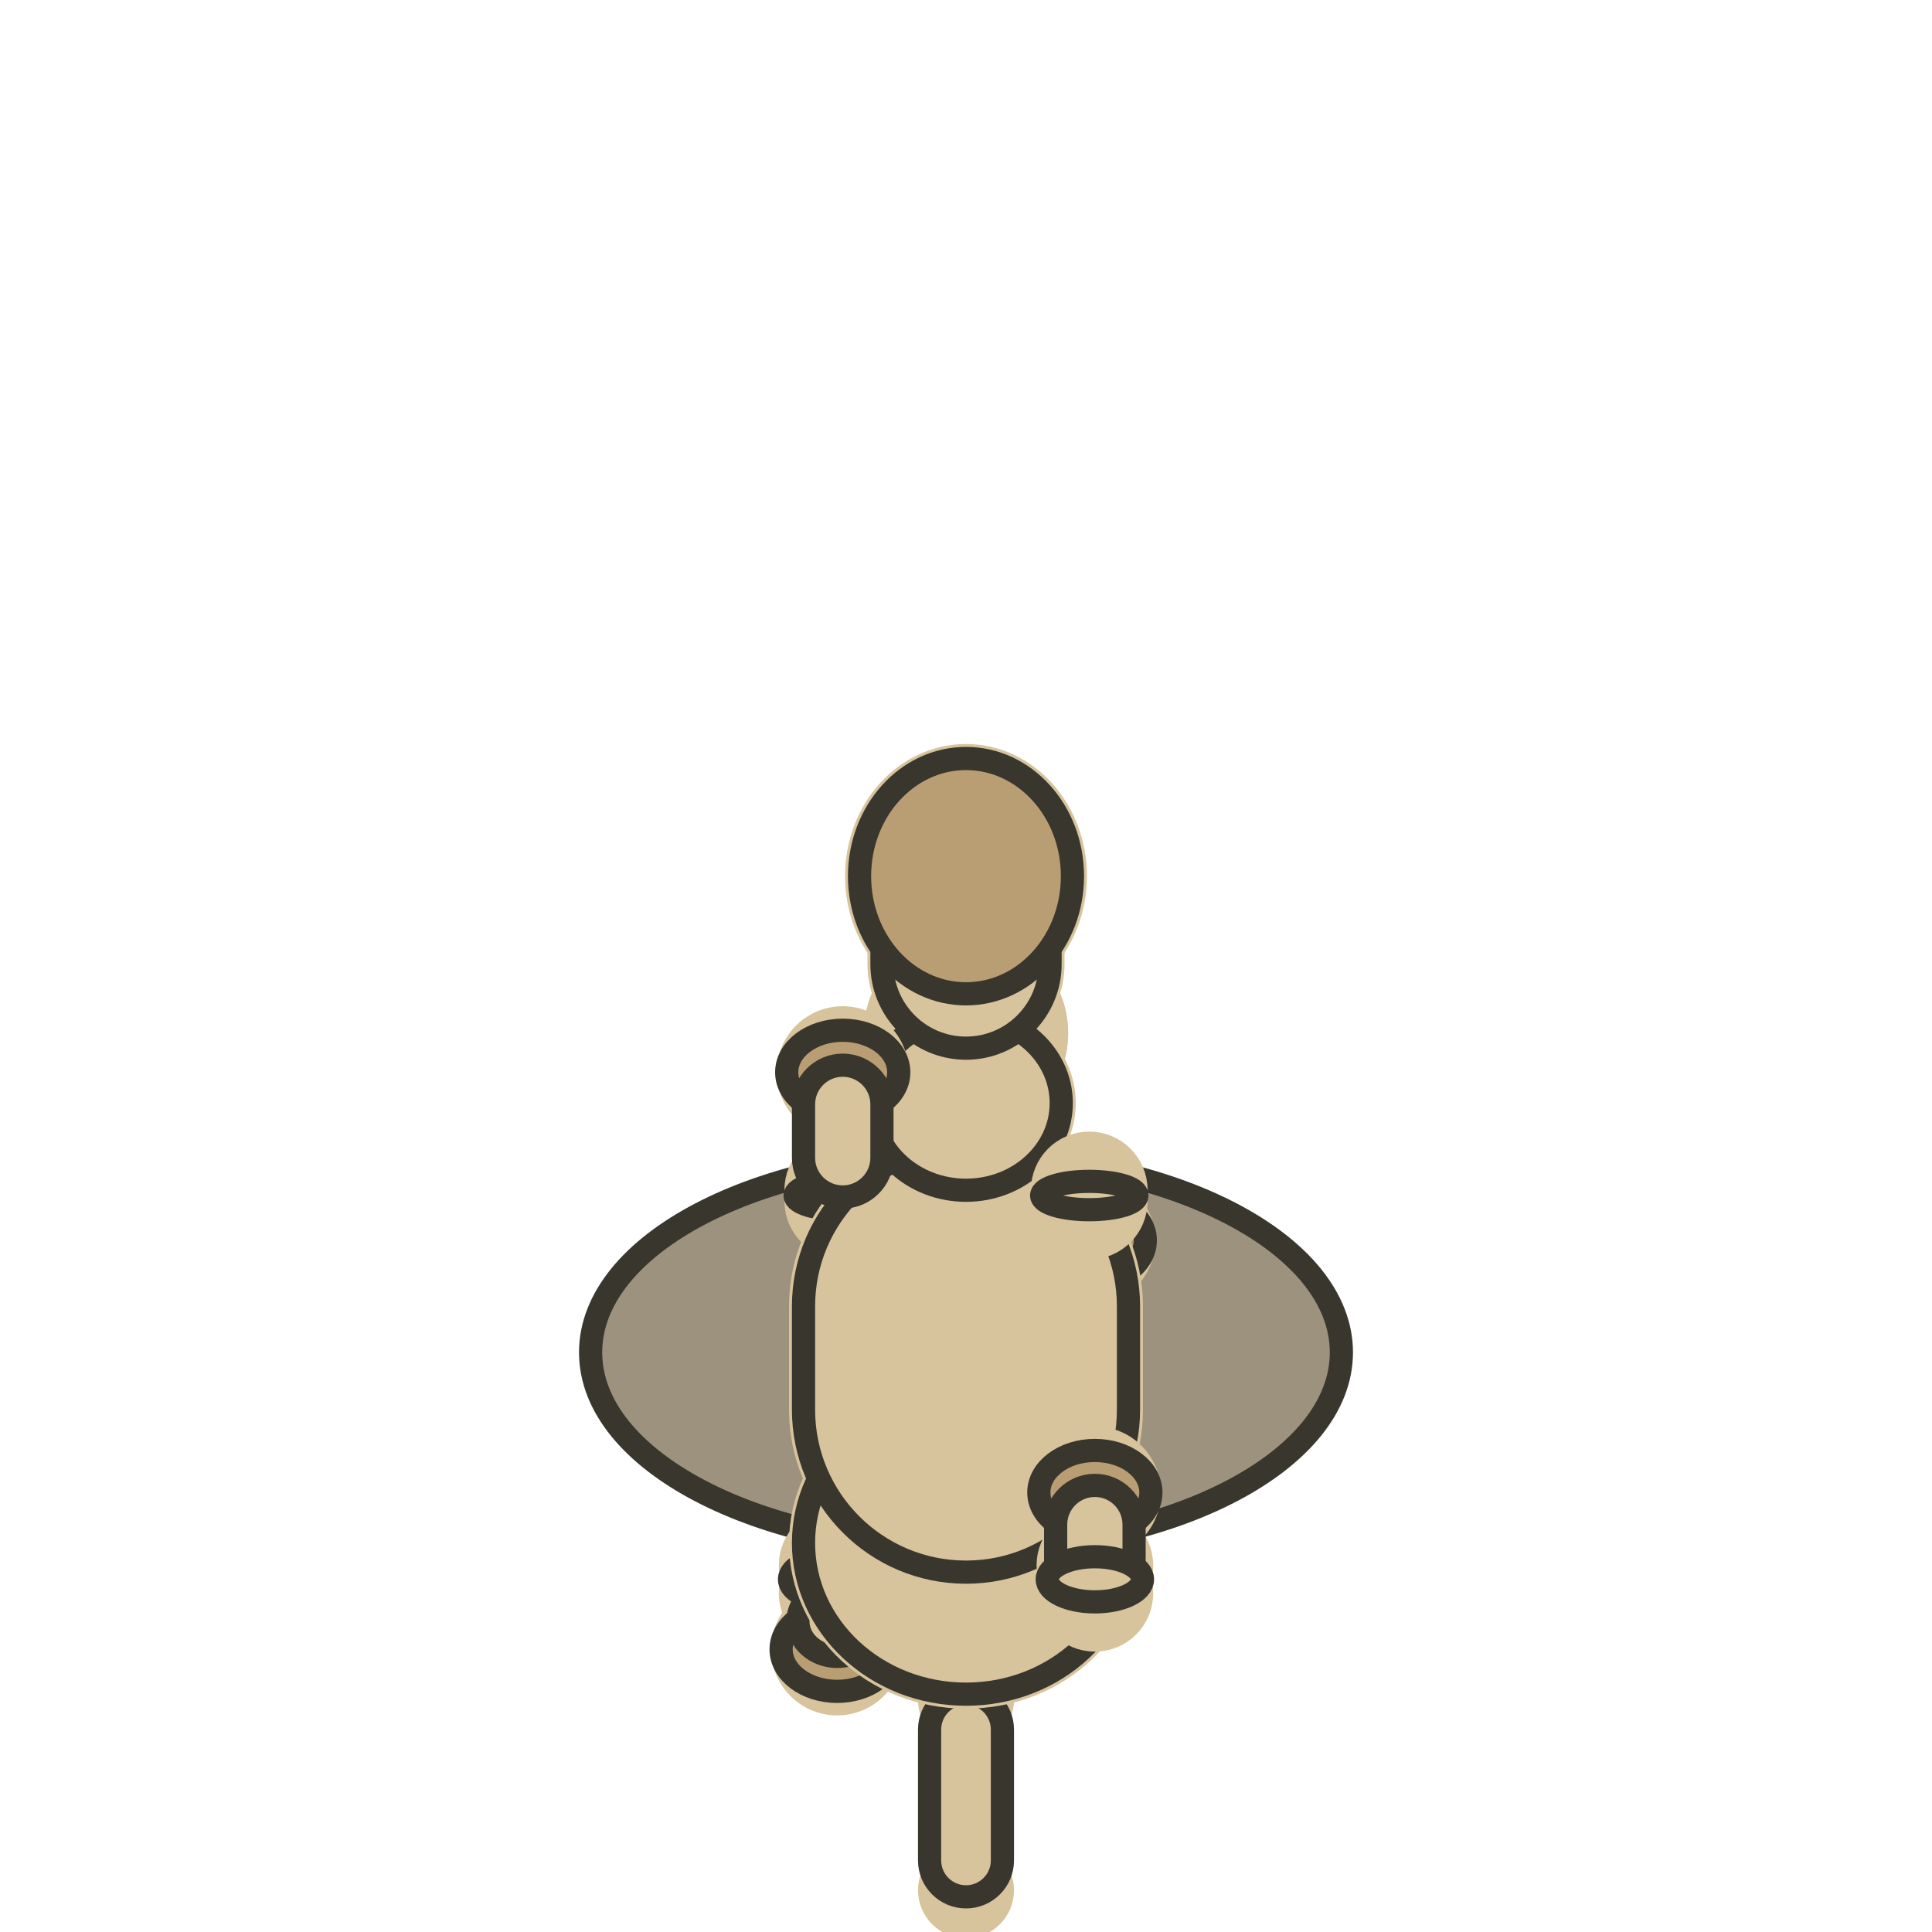
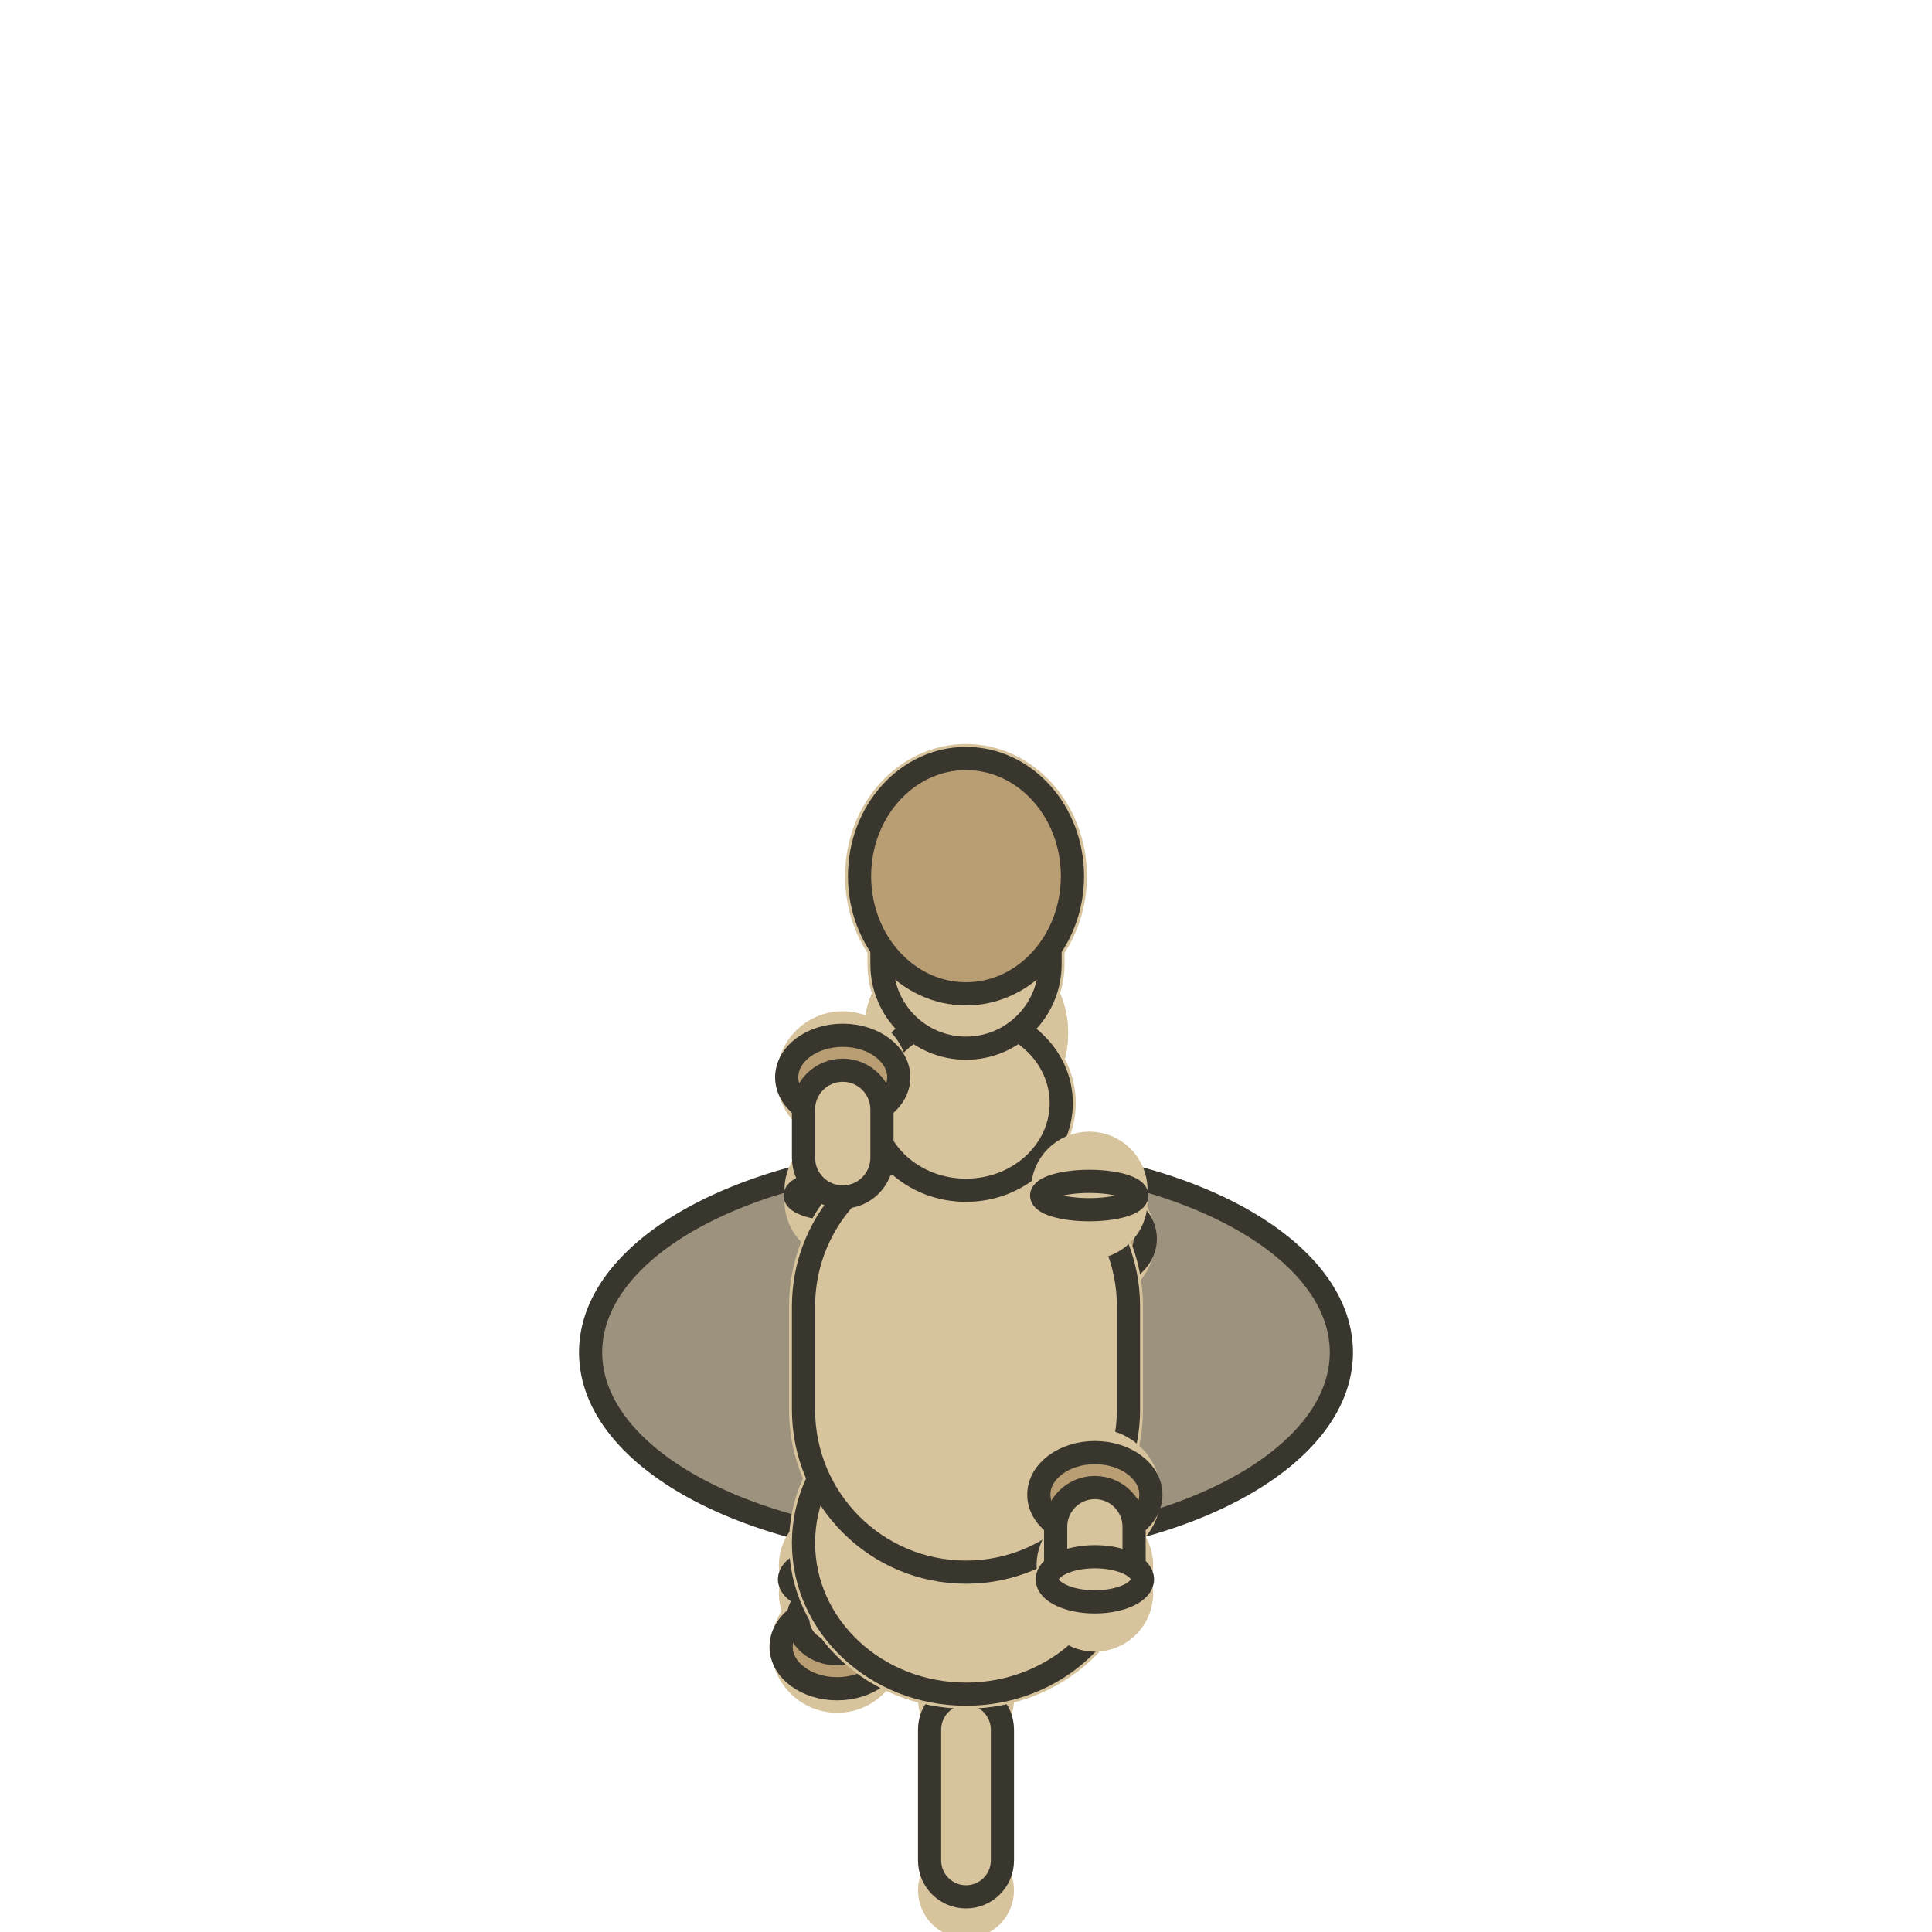
<svg xmlns="http://www.w3.org/2000/svg" viewBox="0 0 100 100">
  <style>.paperPlate{fill:#d7c39c;stroke:#39362e;stroke-width:1.2;vector-effect:non-scaling-stroke}.plateShade{fill:#b99d73}.paperPlate[data-palette-role="shadow"]{fill:#9d927d}.coreOccluderCell,.jointGasket{fill:#d7c39c;stroke:#d7c39c;stroke-width:1.5;vector-effect:non-scaling-stroke}.faceEye{fill:#fffdf7;stroke:#39362e;stroke-width:.8}.faceNose,.wingMembrane{fill:#b99d73;stroke:#39362e;stroke-width:.8;stroke-linejoin:round}</style>
  <g id="groundShadowGroup" data-compositing-group="ground shadow">
    <ellipse id="castShadow" class="paperPlate" data-palette-role="shadow" cx="50" cy="70" rx="19.43" ry="10.15" />
  </g>
  <g id="cameraFarAppendagesGroup" data-compositing-group="camera-far appendages">
-     <circle id="farRearPawGasket" class="jointGasket" data-palette-role="base" cx="43.33" cy="85.37" r="2.668" />
-     <circle id="nearFrontPawGasket" class="jointGasket" data-palette-role="base" cx="56.38" cy="64.2" r="2.668" />
+     <circle id="farRearPawGasket" class="jointGasket" data-palette-role="base" cx="43.33" cy="85.235" r="2.668" />
+     <circle id="nearFrontPawGasket" class="jointGasket" data-palette-role="base" cx="56.38" cy="64.117" r="2.668" />
    <circle id="farRearKneeGasket" class="jointGasket" data-palette-role="base" cx="43.33" cy="82.47" r="2.268" />
    <circle id="farFrontKneeGasket" class="jointGasket" data-palette-role="base" cx="43.62" cy="61.59" r="2.268" />
    <circle id="tailTipGasket" class="jointGasket" data-palette-role="secondary" cx="50" cy="97.84" r="1.734" />
    <circle id="farRearHipGasket" class="jointGasket" data-palette-role="base" cx="43.33" cy="81.02" r="2.268" />
    <circle id="tailBaseGasket" class="jointGasket" data-palette-role="secondary" cx="50" cy="87.98" r="1.734" />
    <circle id="farFrontHipGasket" class="jointGasket" data-palette-role="base" cx="43.62" cy="62.17" r="2.268" />
-     <ellipse id="farRearPawPlate" class="paperPlate plateShade" data-palette-role="hoof" cx="43.33" cy="85.37" rx="2.9" ry="2.175" />
-     <rect id="farRearLowerPlate" class="paperPlate" data-palette-role="base" x="42.965" y="80.44" width="3.631" height="4.06" rx="2.03" transform="rotate(90 43.33 82.47)" />
-     <ellipse id="nearFrontPawPlate" class="paperPlate plateShade" data-palette-role="hoof" cx="56.38" cy="64.2" rx="2.9" ry="2.175" />
-     <rect id="nearFrontLowerPlate" class="paperPlate" data-palette-role="base" x="56.015" y="59.56" width="3.341" height="4.06" rx="2.03" transform="rotate(90 56.38 61.59)" />
+     <ellipse id="farRearPawPlate" class="paperPlate plateShade" data-palette-role="hoof" cx="43.33" cy="85.235" rx="2.9" ry="2.175" />
+     <rect id="farRearLowerPlate" class="paperPlate" data-palette-role="base" x="42.965" y="80.44" width="3.496" height="4.06" rx="2.03" transform="rotate(90 43.33 82.47)" />
+     <ellipse id="nearFrontPawPlate" class="paperPlate plateShade" data-palette-role="hoof" cx="56.38" cy="64.117" rx="2.9" ry="2.175" />
+     <rect id="nearFrontLowerPlate" class="paperPlate" data-palette-role="base" x="56.015" y="59.56" width="3.258" height="4.06" rx="2.03" transform="rotate(90 56.38 61.59)" />
    <rect id="farRearUpperPlate" class="paperPlate" data-palette-role="base" x="42.886" y="78.555" width="2.337" height="4.93" rx="2.465" transform="rotate(90 43.33 81.02)" />
    <rect id="farFrontUpperPlate" class="paperPlate" data-palette-role="base" x="43.176" y="59.705" width="1.467" height="4.93" rx="2.465" transform="rotate(-90 43.62 62.17)" />
    <rect id="tailPlate" class="paperPlate" data-palette-role="secondary" x="49.661" y="86.095" width="10.539" height="3.77" rx="1.885" transform="rotate(90 50 87.98)" />
  </g>
  <g id="opaqueCoreOccluderGroup" data-compositing-group="opaque core occluder">
    <g id="coreOccluder" data-palette-role="base" data-geometry="opaque-union">
      <rect id="torsoPlateOccluderCell" class="coreOccluderCell" data-palette-role="base" x="48.486" y="71.45" width="22.168" height="16.82" rx="8.41" transform="rotate(-90 50 79.86)" />
      <ellipse id="pelvisPlateOccluderCell" class="coreOccluderCell" data-palette-role="base" cx="50" cy="79.86" rx="8.41" ry="7.83" />
      <rect id="neckPlateOccluderCell" class="coreOccluderCell" data-palette-role="base" x="49.113" y="55.79" width="9.025" height="9.86" rx="4.93" transform="rotate(-90 50 60.72)" />
      <rect id="headConnectorPlateOccluderCell" class="coreOccluderCell" data-palette-role="base" x="49.217" y="49.12" width="9.686" height="8.7" rx="4.35" transform="rotate(-90 50 53.47)" />
      <ellipse id="headPlateOccluderCell" class="coreOccluderCell" data-palette-role="base" cx="50" cy="45.35" rx="5.51" ry="6.09" />
      <circle id="pelvisGasketOccluderCell" class="coreOccluderCell" data-palette-role="base" cx="50" cy="79.86" r="4.64" />
      <circle id="chestGasketOccluderCell" class="coreOccluderCell" data-palette-role="base" cx="50" cy="60.72" r="4.64" />
      <circle id="neckGasketOccluderCell" class="coreOccluderCell" data-palette-role="base" cx="50" cy="53.47" r="4.536" />
      <circle id="headGasketOccluderCell" class="coreOccluderCell" data-palette-role="base" cx="50" cy="45.35" r="4.64" />
    </g>
  </g>
  <g id="coreSurfaceGroup" data-compositing-group="core surface plates">
    <circle id="pelvisGasket" class="jointGasket" data-palette-role="base" cx="50" cy="79.86" r="4.64" />
    <circle id="chestGasket" class="jointGasket" data-palette-role="base" cx="50" cy="60.72" r="4.64" />
    <circle id="neckGasket" class="jointGasket" data-palette-role="base" cx="50" cy="53.47" r="4.536" />
    <circle id="headGasket" class="jointGasket" data-palette-role="secondary" cx="50" cy="45.35" r="4.64" />
    <ellipse id="pelvisPlate" class="paperPlate " data-palette-role="base" cx="50" cy="79.86" rx="8.41" ry="7.83" />
    <rect id="torsoPlate" class="paperPlate" data-palette-role="base" x="48.486" y="71.45" width="22.168" height="16.82" rx="8.41" transform="rotate(-90 50 79.86)" />
    <rect id="neckPlate" class="paperPlate" data-palette-role="base" x="49.113" y="55.79" width="9.025" height="9.86" rx="4.93" transform="rotate(-90 50 60.72)" />
    <rect id="headConnectorPlate" class="paperPlate" data-palette-role="base" x="49.217" y="49.12" width="9.686" height="8.7" rx="4.35" transform="rotate(-90 50 53.47)" />
    <ellipse id="headPlate" class="paperPlate plateShade" data-palette-role="secondary" cx="50" cy="45.35" rx="5.51" ry="6.09" />
  </g>
  <g id="cameraNearAppendagesGroup" data-compositing-group="camera-near appendages">
-     <circle id="nearRearPawGasket" class="jointGasket" data-palette-role="base" cx="56.67" cy="77.25" r="2.668" />
-     <circle id="farFrontPawGasket" class="jointGasket" data-palette-role="base" cx="43.62" cy="55.5" r="2.668" />
+     <circle id="nearRearPawGasket" class="jointGasket" data-palette-role="base" cx="56.67" cy="77.361" r="2.668" />
+     <circle id="farFrontPawGasket" class="jointGasket" data-palette-role="base" cx="43.62" cy="55.76" r="2.668" />
    <circle id="nearRearKneeGasket" class="jointGasket" data-palette-role="base" cx="56.67" cy="82.47" r="2.268" />
    <circle id="nearFrontKneeGasket" class="jointGasket" data-palette-role="base" cx="56.38" cy="61.59" r="2.268" />
    <circle id="nearRearHipGasket" class="jointGasket" data-palette-role="base" cx="56.67" cy="81.02" r="2.268" />
    <circle id="nearFrontHipGasket" class="jointGasket" data-palette-role="base" cx="56.38" cy="62.17" r="2.268" />
-     <ellipse id="nearRearPawPlate" class="paperPlate plateShade" data-palette-role="hoof" cx="56.67" cy="77.25" rx="2.9" ry="2.175" />
-     <rect id="nearRearLowerPlate" class="paperPlate" data-palette-role="base" x="56.305" y="80.44" width="5.951" height="4.06" rx="2.03" transform="rotate(-90 56.67 82.47)" />
-     <ellipse id="farFrontPawPlate" class="paperPlate plateShade" data-palette-role="hoof" cx="43.62" cy="55.5" rx="2.9" ry="2.175" />
-     <rect id="farFrontLowerPlate" class="paperPlate" data-palette-role="base" x="43.255" y="59.56" width="6.821" height="4.06" rx="2.03" transform="rotate(-90 43.62 61.59)" />
+     <ellipse id="nearRearPawPlate" class="paperPlate plateShade" data-palette-role="hoof" cx="56.67" cy="77.361" rx="2.9" ry="2.175" />
+     <rect id="nearRearLowerPlate" class="paperPlate" data-palette-role="base" x="56.305" y="80.44" width="5.84" height="4.06" rx="2.03" transform="rotate(-90 56.67 82.47)" />
+     <ellipse id="farFrontPawPlate" class="paperPlate plateShade" data-palette-role="hoof" cx="43.62" cy="55.76" rx="2.9" ry="2.175" />
+     <rect id="farFrontLowerPlate" class="paperPlate" data-palette-role="base" x="43.255" y="59.56" width="6.561" height="4.06" rx="2.03" transform="rotate(-90 43.62 61.59)" />
    <rect id="nearRearUpperPlate" class="paperPlate" data-palette-role="base" x="56.226" y="78.555" width="2.337" height="4.93" rx="2.465" transform="rotate(90 56.67 81.02)" />
    <rect id="nearFrontUpperPlate" class="paperPlate" data-palette-role="base" x="55.936" y="59.705" width="1.467" height="4.93" rx="2.465" transform="rotate(-90 56.38 62.17)" />
  </g>
  <g id="detailsGroup" data-compositing-group="paint/details/accessories" />
</svg>
